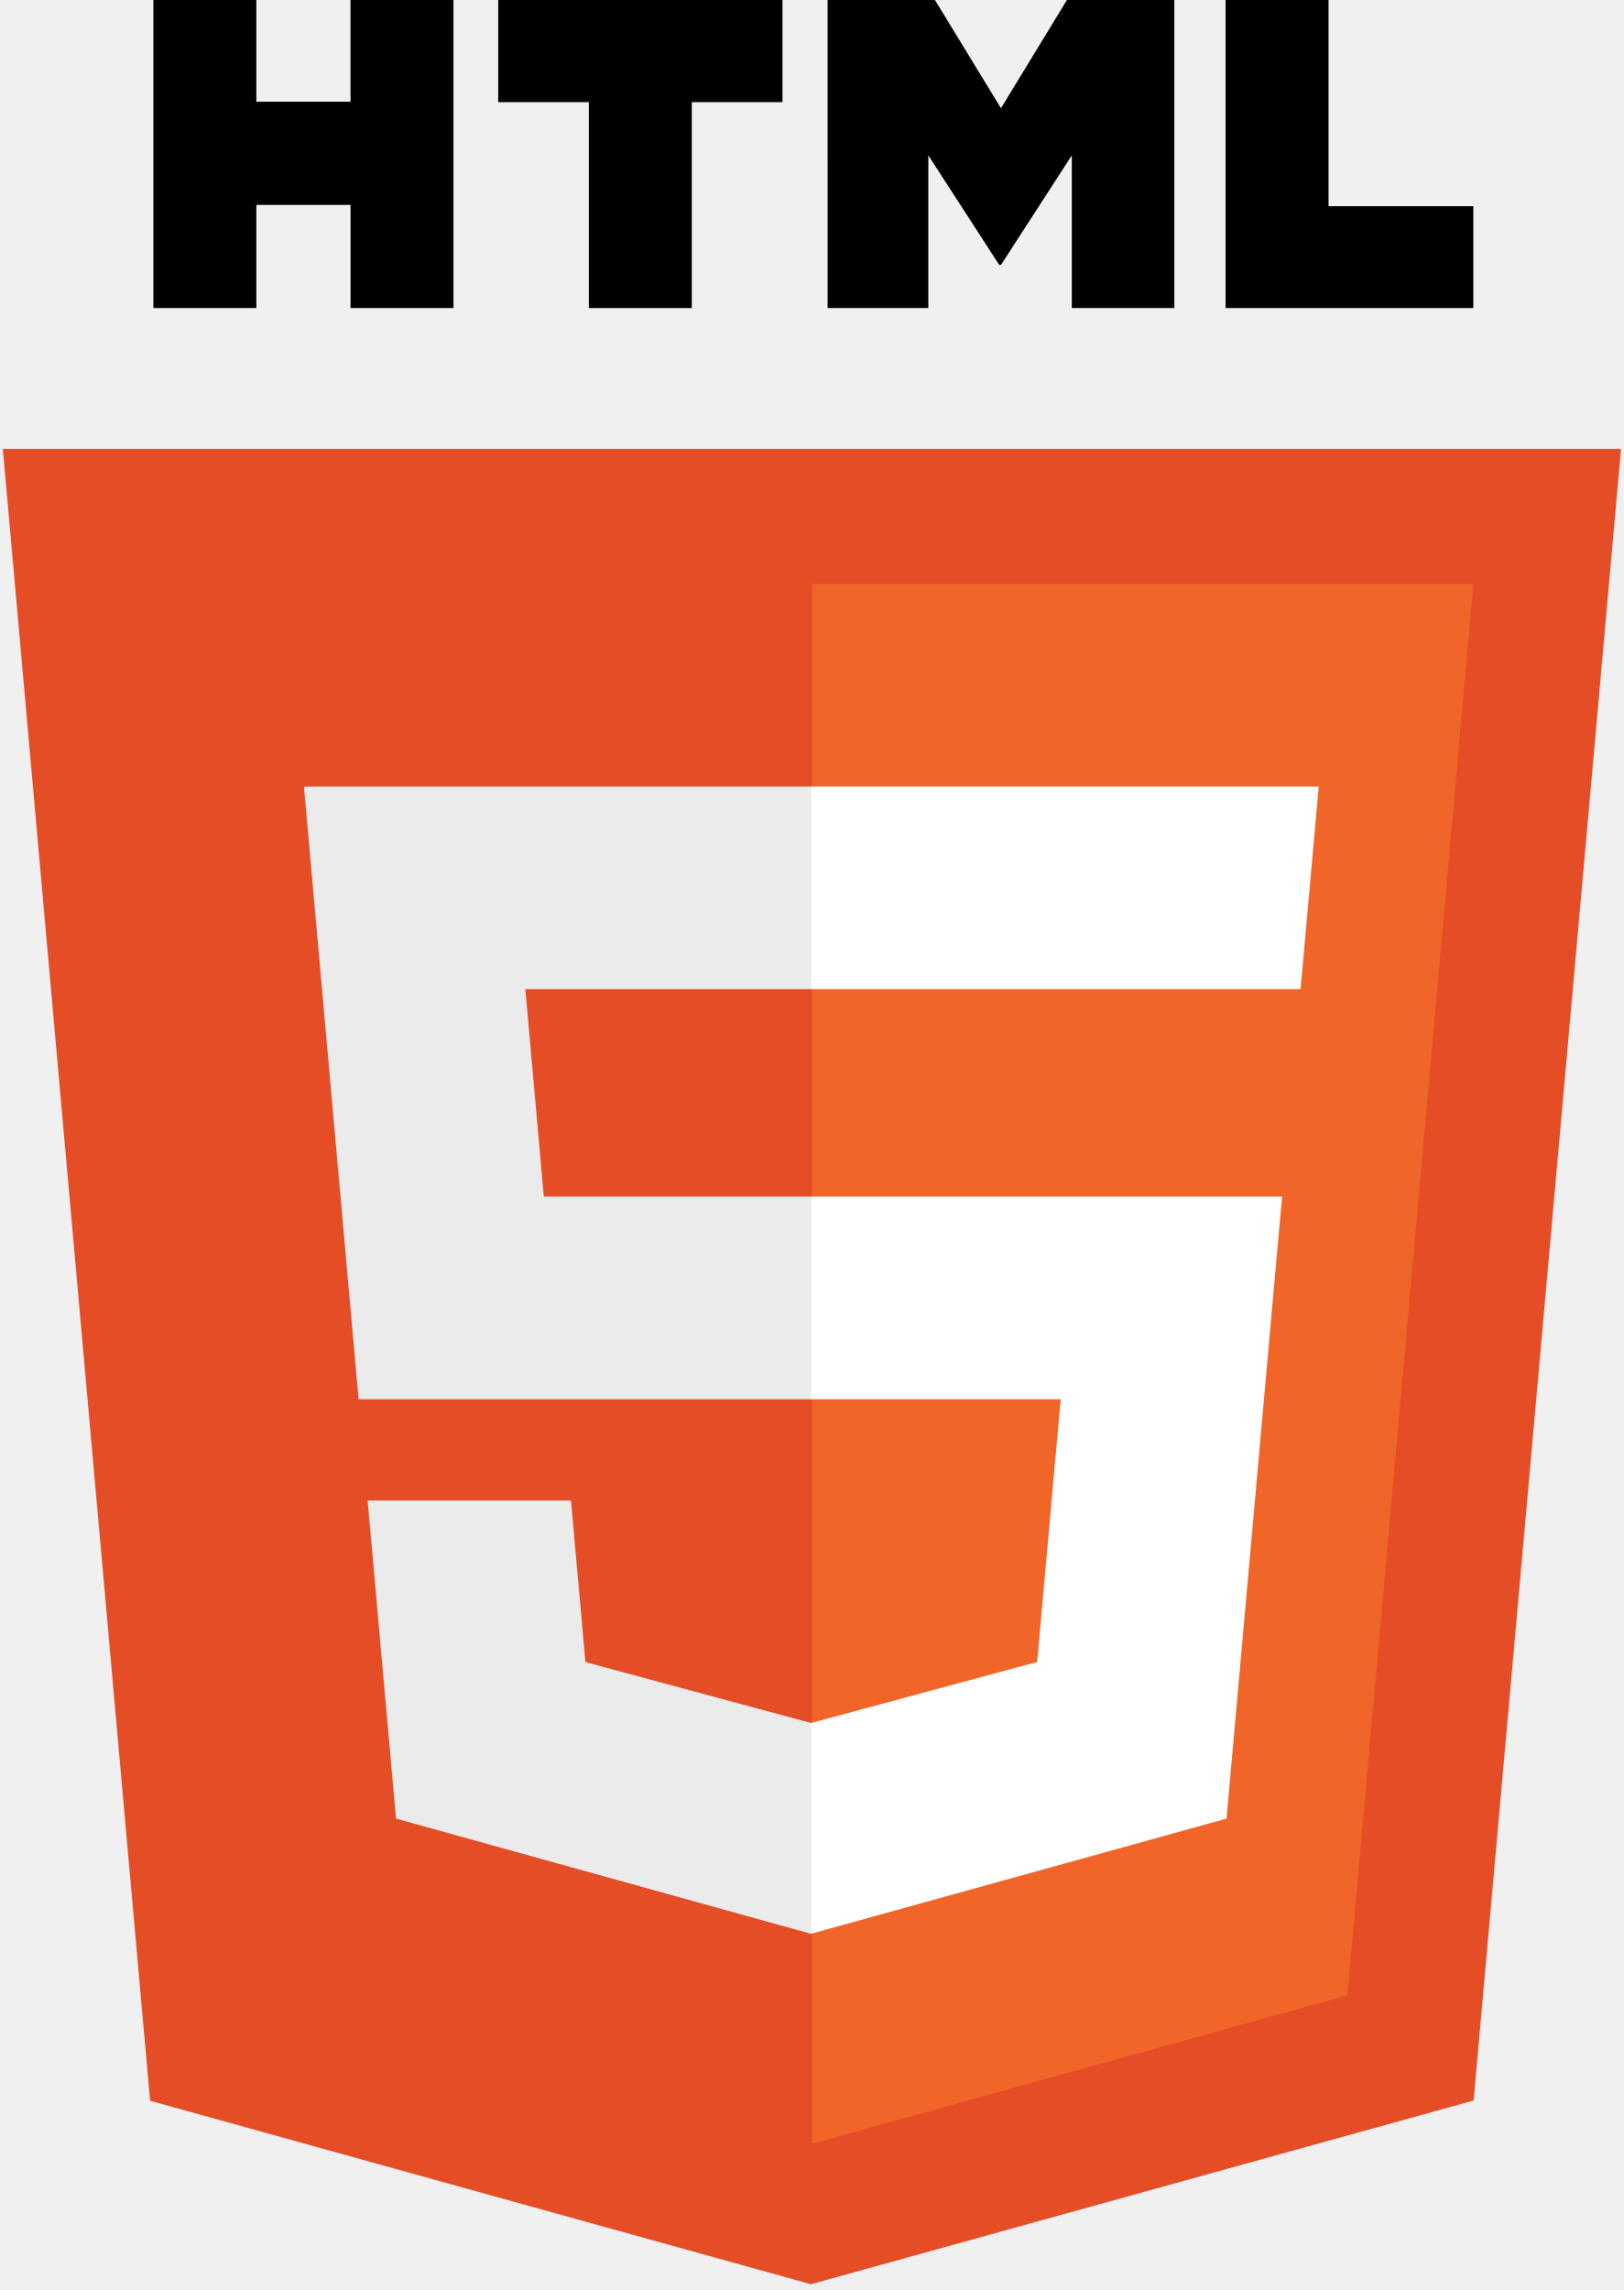
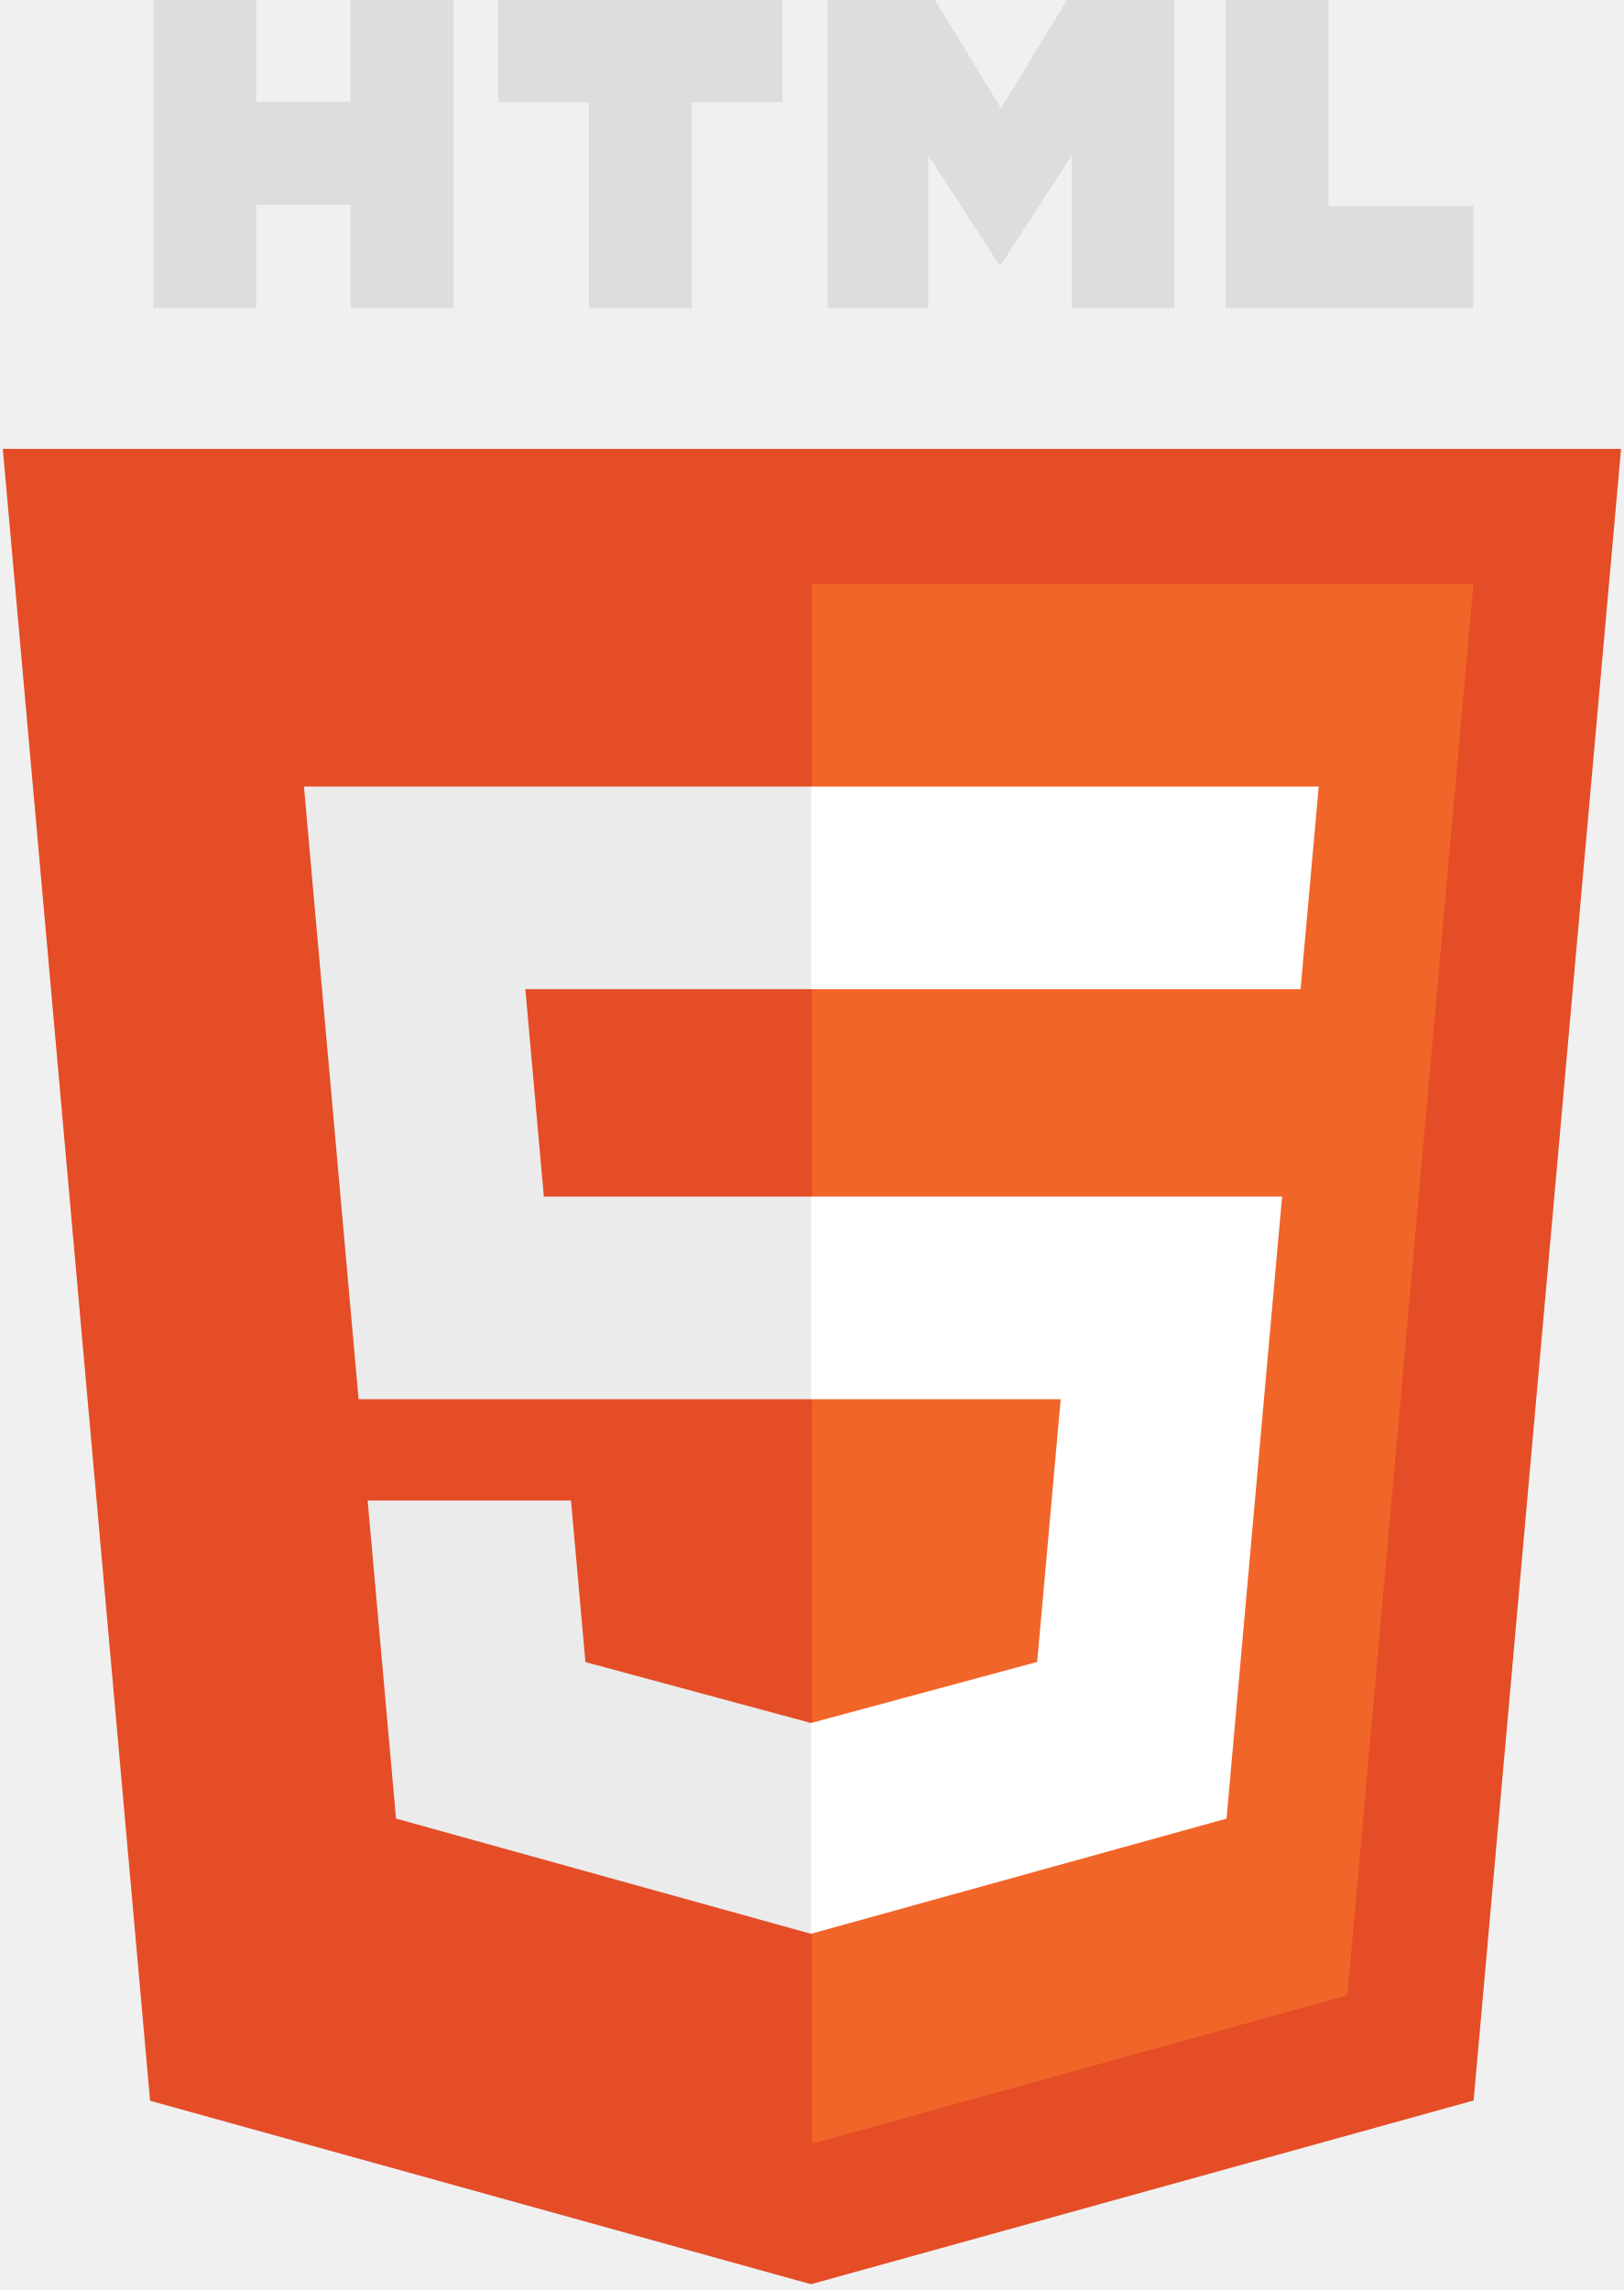
- <svg xmlns="http://www.w3.org/2000/svg" height="361" preserveAspectRatio="xMidYMid" viewBox="0 0 256 361" width="256">
+ <svg xmlns="http://www.w3.org/2000/svg" fill="#ddd" height="361" preserveAspectRatio="xMidYMid" viewBox="0 0 256 361" width="256">
  <path d="m255.555 70.766-23.241 260.36-104.47 28.962-104.182-28.922-23.217-260.401z" fill="#e44d26" />
  <path d="m128 337.95 84.417-23.404 19.861-222.489h-104.278z" fill="#f16529" />
  <path d="m82.82 155.932h45.18v-31.937h-80.083l.764 8.568 7.849 88.01h71.469v-31.937h-42.261z" fill="#ebebeb" />
  <path d="m90.018 236.542h-32.06l4.474 50.146 65.421 18.161.147-.041v-33.228l-.14.037-35.569-9.604z" fill="#ebebeb" />
  <path d="m24.181 0h16.23v16.035h14.847v-16.035h16.231v48.558h-16.23v-16.26h-14.847v16.26h-16.23v-48.558z" />
  <path d="m92.831 16.103h-14.288v-16.103h44.814v16.103h-14.295v32.456h-16.231v-32.456z" />
  <path d="m130.469 0h16.923l10.41 17.062 10.4-17.062h16.93v48.558h-16.163v-24.068l-11.166 17.265h-.279l-11.174-17.265v24.068h-15.88z" />
  <path d="m193.21 0h16.235v32.508h22.824v16.051h-39.059z" />
  <g fill="#fff">
    <path d="m127.89 220.573h39.327l-3.707 41.42-35.62 9.614v33.227l65.473-18.146.48-5.396 7.505-84.08.779-8.576h-74.237z" />
    <path d="m127.89 155.854v.078h77.143l.641-7.179 1.455-16.191.764-8.568h-80.003z" />
  </g>
</svg>
